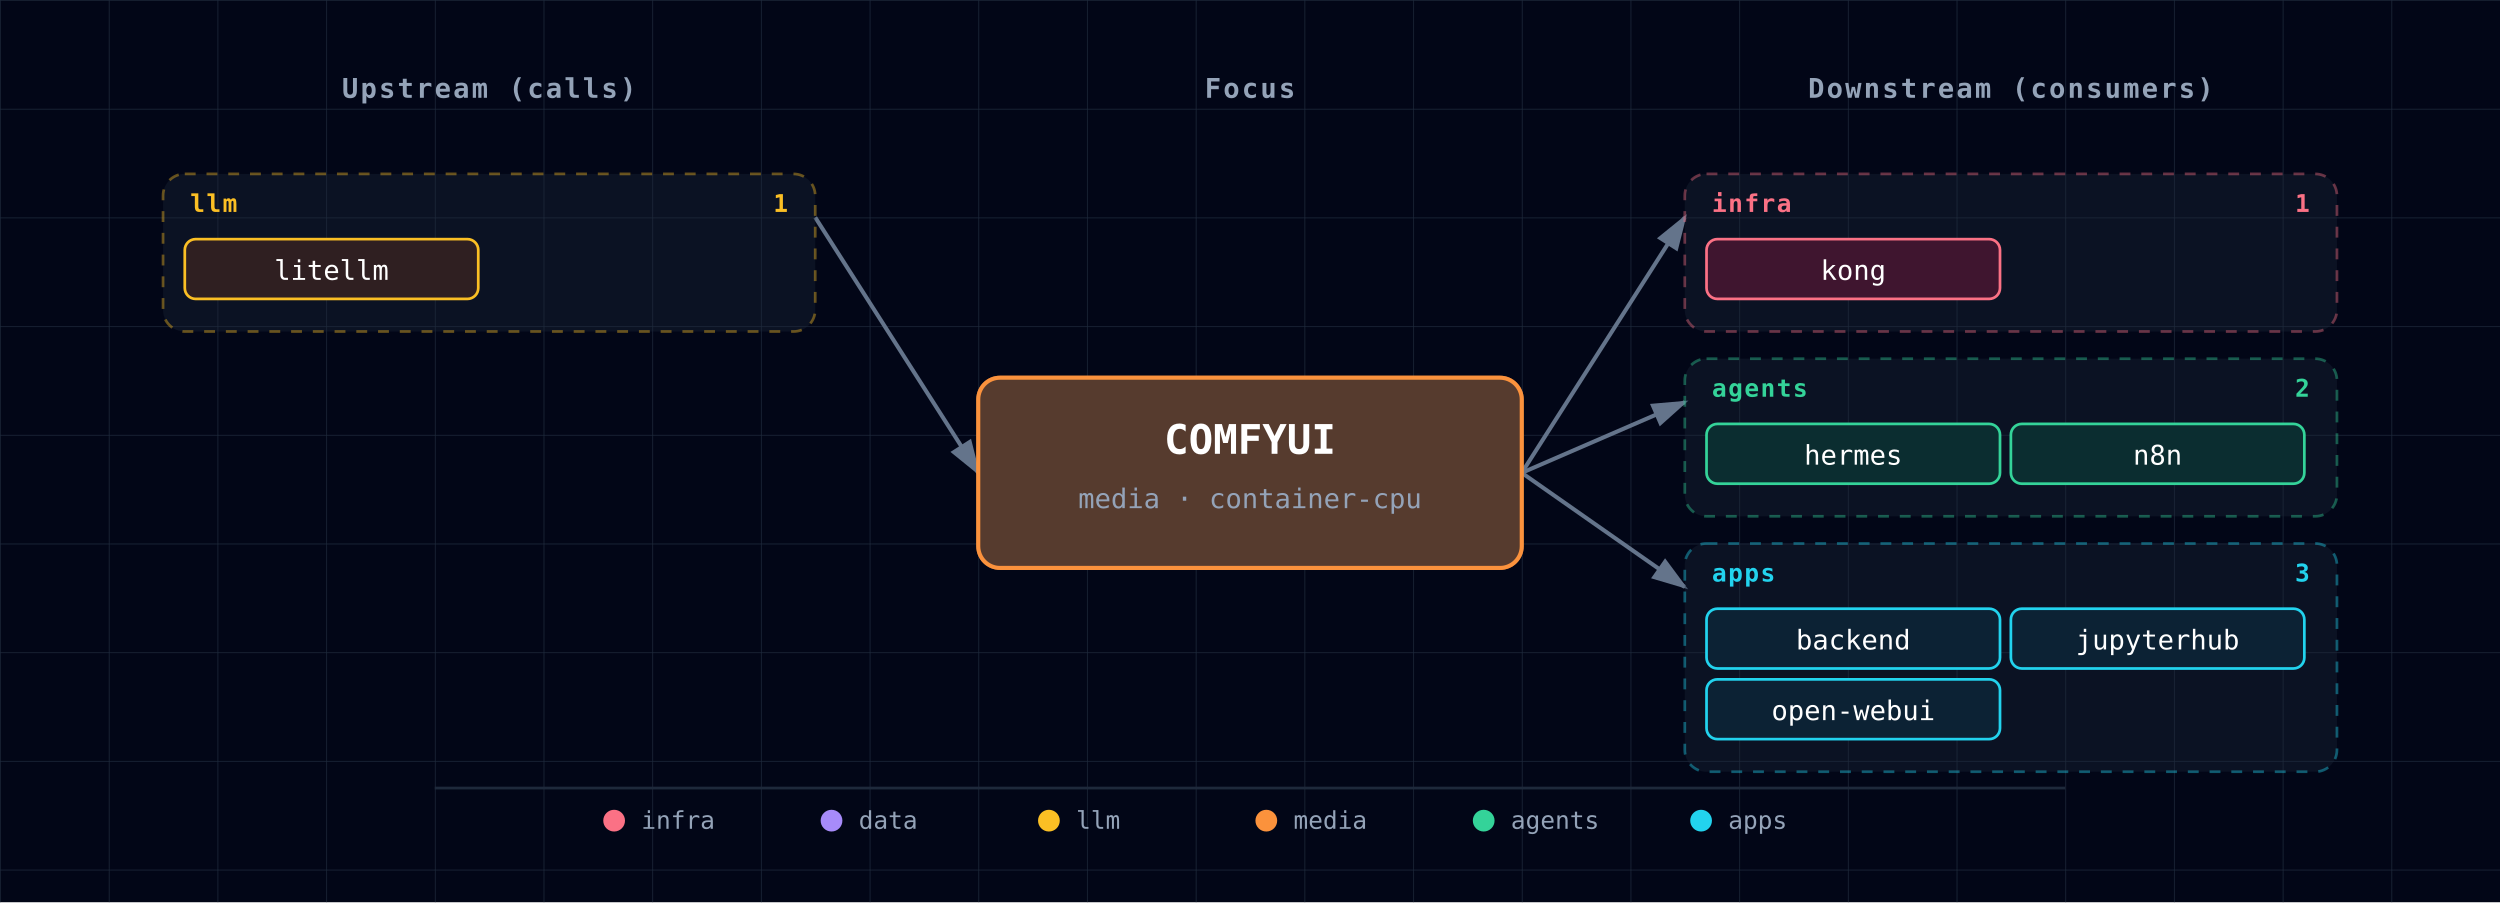
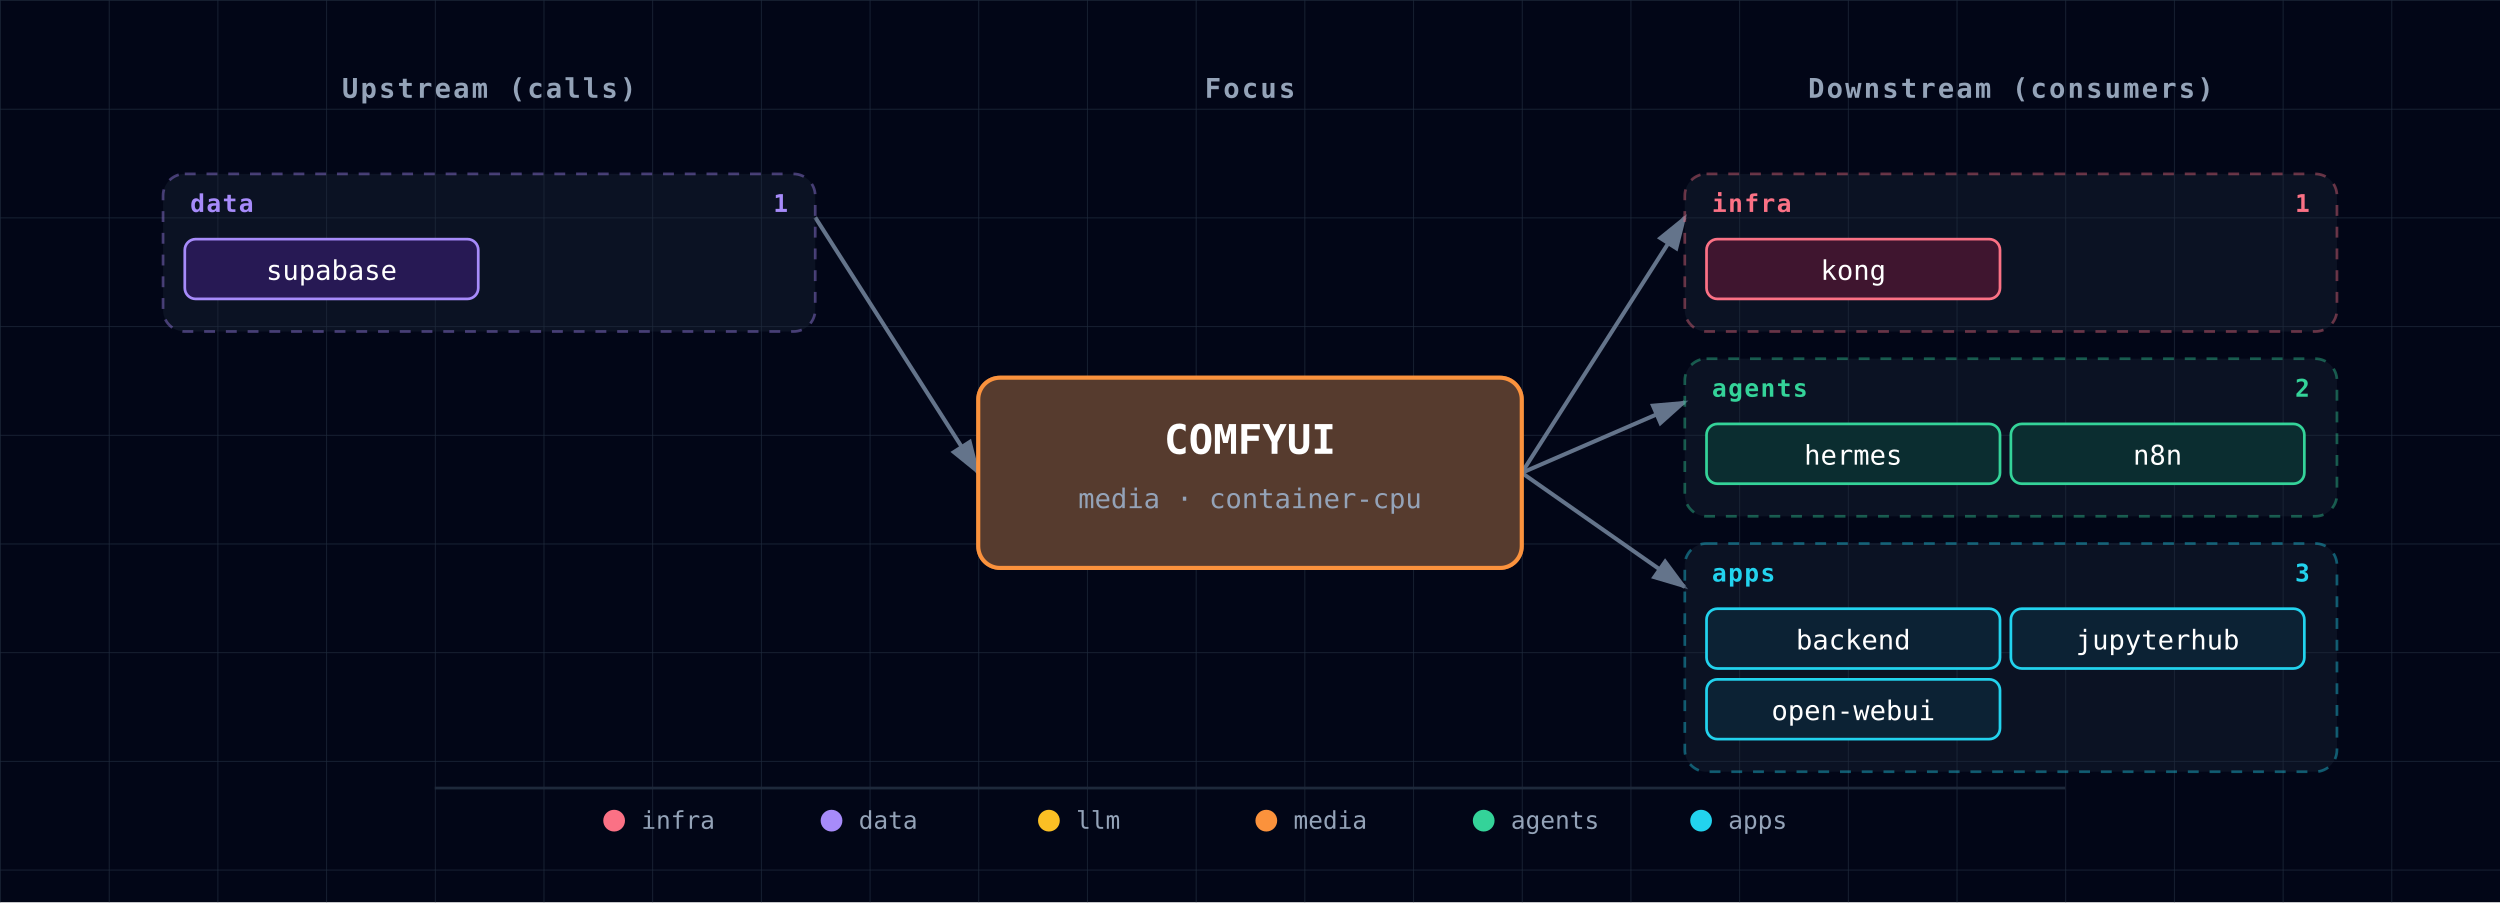
<svg xmlns="http://www.w3.org/2000/svg" viewBox="0 0 920 332" font-family="'JetBrains Mono', 'Fira Code', Menlo, Consolas, monospace">
  <defs>
    <pattern id="grid" width="40" height="40" patternUnits="userSpaceOnUse">
      <path d="M 40 0 L 0 0 0 40" fill="none" stroke="#1e293b" stroke-width="0.5" />
    </pattern>
    <marker id="arrowhead" markerWidth="9" markerHeight="6" refX="8" refY="3" orient="auto">
      <polygon points="0 0, 9 3, 0 6" fill="#64748b" />
    </marker>
    <filter id="focus-glow" x="-50%" y="-50%" width="200%" height="200%">
      <feGaussianBlur in="SourceAlpha" stdDeviation="6" />
      <feFlood flood-color="#fb923c" flood-opacity="0.6" />
      <feComposite in2="SourceAlpha" operator="in" />
      <feMerge>
        <feMergeNode />
        <feMergeNode in="SourceGraphic" />
      </feMerge>
    </filter>
  </defs>
  <rect width="920" height="332" fill="#020617" />
  <rect width="920" height="332" fill="url(#grid)" />
  <text x="180" y="36" fill="#94a3b8" font-size="10" font-weight="600" text-anchor="middle" letter-spacing="0.08em">Upstream (calls)</text>
  <text x="460" y="36" fill="#94a3b8" font-size="10" font-weight="600" text-anchor="middle" letter-spacing="0.08em">Focus</text>
  <text x="740" y="36" fill="#94a3b8" font-size="10" font-weight="600" text-anchor="middle" letter-spacing="0.08em">Downstream (consumers)</text>
  <line x1="300" y1="80" x2="360" y2="174" stroke="#64748b" stroke-width="1.5" marker-end="url(#arrowhead)" />
  <line x1="560" y1="174" x2="620" y2="80" stroke="#64748b" stroke-width="1.5" marker-end="url(#arrowhead)" />
  <line x1="560" y1="174" x2="620" y2="148" stroke="#64748b" stroke-width="1.5" marker-end="url(#arrowhead)" />
  <line x1="560" y1="174" x2="620" y2="216" stroke="#64748b" stroke-width="1.5" marker-end="url(#arrowhead)" />
  <g>
    <g class="cluster">
-       <rect x="60" y="64" width="240" height="58" rx="8" fill="rgba(30,41,59,0.35)" stroke="#fbbf24" stroke-width="1" stroke-dasharray="4,4" stroke-opacity="0.4" />
-       <text x="70" y="78" fill="#fbbf24" font-size="9" font-weight="700" text-anchor="start" style="letter-spacing:0.06em;text-transform:uppercase;">llm</text>
-       <text x="290" y="78" fill="#fbbf24" font-size="9" font-weight="600" text-anchor="end">1</text>
+       <rect x="60" y="64" width="240" height="58" rx="8" fill="rgba(30,41,59,0.35)" stroke="#a78bfa" stroke-width="1" stroke-dasharray="4,4" stroke-opacity="0.4" />
+       <text x="70" y="78" fill="#a78bfa" font-size="9" font-weight="700" text-anchor="start" style="letter-spacing:0.06em;text-transform:uppercase;">data</text>
+       <text x="290" y="78" fill="#a78bfa" font-size="9" font-weight="600" text-anchor="end">1</text>
    </g>
    <g>
      <rect x="68" y="88" width="108" height="22" rx="4" fill="#0f172a" />
-       <rect x="68" y="88" width="108" height="22" rx="4" fill="rgba(120, 53, 15, 0.3)" stroke="#fbbf24" stroke-width="1" />
-       <text x="122" y="103" fill="white" font-size="10" text-anchor="middle">litellm</text>
+       <rect x="68" y="88" width="108" height="22" rx="4" fill="rgba(76, 29, 149, 0.4)" stroke="#a78bfa" stroke-width="1" />
+       <text x="122" y="103" fill="white" font-size="10" text-anchor="middle">supabase</text>
    </g>
  </g>
  <g>
    <g class="cluster">
      <rect x="620" y="64" width="240" height="58" rx="8" fill="rgba(30,41,59,0.35)" stroke="#fb7185" stroke-width="1" stroke-dasharray="4,4" stroke-opacity="0.4" />
      <text x="630" y="78" fill="#fb7185" font-size="9" font-weight="700" text-anchor="start" style="letter-spacing:0.06em;text-transform:uppercase;">infra</text>
      <text x="850" y="78" fill="#fb7185" font-size="9" font-weight="600" text-anchor="end">1</text>
    </g>
    <g>
      <rect x="628" y="88" width="108" height="22" rx="4" fill="#0f172a" />
      <rect x="628" y="88" width="108" height="22" rx="4" fill="rgba(136, 19, 55, 0.4)" stroke="#fb7185" stroke-width="1" />
      <text x="682" y="103" fill="white" font-size="10" text-anchor="middle">kong</text>
    </g>
    <g class="cluster">
      <rect x="620" y="132" width="240" height="58" rx="8" fill="rgba(30,41,59,0.35)" stroke="#34d399" stroke-width="1" stroke-dasharray="4,4" stroke-opacity="0.4" />
      <text x="630" y="146" fill="#34d399" font-size="9" font-weight="700" text-anchor="start" style="letter-spacing:0.06em;text-transform:uppercase;">agents</text>
      <text x="850" y="146" fill="#34d399" font-size="9" font-weight="600" text-anchor="end">2</text>
    </g>
    <g>
      <rect x="628" y="156" width="108" height="22" rx="4" fill="#0f172a" />
      <rect x="628" y="156" width="108" height="22" rx="4" fill="rgba(6, 78, 59, 0.4)" stroke="#34d399" stroke-width="1" />
      <text x="682" y="171" fill="white" font-size="10" text-anchor="middle">hermes</text>
    </g>
    <g>
      <rect x="740" y="156" width="108" height="22" rx="4" fill="#0f172a" />
      <rect x="740" y="156" width="108" height="22" rx="4" fill="rgba(6, 78, 59, 0.4)" stroke="#34d399" stroke-width="1" />
      <text x="794" y="171" fill="white" font-size="10" text-anchor="middle">n8n</text>
    </g>
    <g class="cluster">
      <rect x="620" y="200" width="240" height="84" rx="8" fill="rgba(30,41,59,0.35)" stroke="#22d3ee" stroke-width="1" stroke-dasharray="4,4" stroke-opacity="0.4" />
      <text x="630" y="214" fill="#22d3ee" font-size="9" font-weight="700" text-anchor="start" style="letter-spacing:0.06em;text-transform:uppercase;">apps</text>
      <text x="850" y="214" fill="#22d3ee" font-size="9" font-weight="600" text-anchor="end">3</text>
    </g>
    <g>
      <rect x="628" y="224" width="108" height="22" rx="4" fill="#0f172a" />
      <rect x="628" y="224" width="108" height="22" rx="4" fill="rgba(8, 51, 68, 0.4)" stroke="#22d3ee" stroke-width="1" />
      <text x="682" y="239" fill="white" font-size="10" text-anchor="middle">backend</text>
    </g>
    <g>
      <rect x="740" y="224" width="108" height="22" rx="4" fill="#0f172a" />
      <rect x="740" y="224" width="108" height="22" rx="4" fill="rgba(8, 51, 68, 0.4)" stroke="#22d3ee" stroke-width="1" />
      <text x="794" y="239" fill="white" font-size="10" text-anchor="middle">jupyterhub</text>
    </g>
    <g>
      <rect x="628" y="250" width="108" height="22" rx="4" fill="#0f172a" />
      <rect x="628" y="250" width="108" height="22" rx="4" fill="rgba(8, 51, 68, 0.4)" stroke="#22d3ee" stroke-width="1" />
      <text x="682" y="265" fill="white" font-size="10" text-anchor="middle">open-webui</text>
    </g>
  </g>
  <g class="focus" filter="url(#focus-glow)">
    <rect x="360" y="139" width="200" height="70" rx="8" fill="#0f172a" />
    <rect x="360" y="139" width="200" height="70" rx="8" fill="rgba(251, 146, 60, 0.3)" stroke="#fb923c" stroke-width="1.5" />
    <text x="460" y="167" fill="white" font-size="15" font-weight="700" text-anchor="middle">COMFYUI</text>
    <text x="460" y="187" fill="#94a3b8" font-size="10" text-anchor="middle">media · container-cpu</text>
  </g>
  <g class="legend">
    <line x1="160" y1="290" x2="760" y2="290" stroke="#1e293b" stroke-width="1" />
    <circle cx="226" cy="302" r="4" fill="#fb7185" />
    <text x="236" y="305" fill="#94a3b8" font-size="9" font-weight="400" text-anchor="start">infra</text>
    <circle cx="306" cy="302" r="4" fill="#a78bfa" />
    <text x="316" y="305" fill="#94a3b8" font-size="9" font-weight="400" text-anchor="start">data</text>
    <circle cx="386" cy="302" r="4" fill="#fbbf24" />
    <text x="396" y="305" fill="#94a3b8" font-size="9" font-weight="400" text-anchor="start">llm</text>
    <circle cx="466" cy="302" r="4" fill="#fb923c" />
    <text x="476" y="305" fill="#94a3b8" font-size="9" font-weight="400" text-anchor="start">media</text>
    <circle cx="546" cy="302" r="4" fill="#34d399" />
    <text x="556" y="305" fill="#94a3b8" font-size="9" font-weight="400" text-anchor="start">agents</text>
    <circle cx="626" cy="302" r="4" fill="#22d3ee" />
    <text x="636" y="305" fill="#94a3b8" font-size="9" font-weight="400" text-anchor="start">apps</text>
  </g>
</svg>
